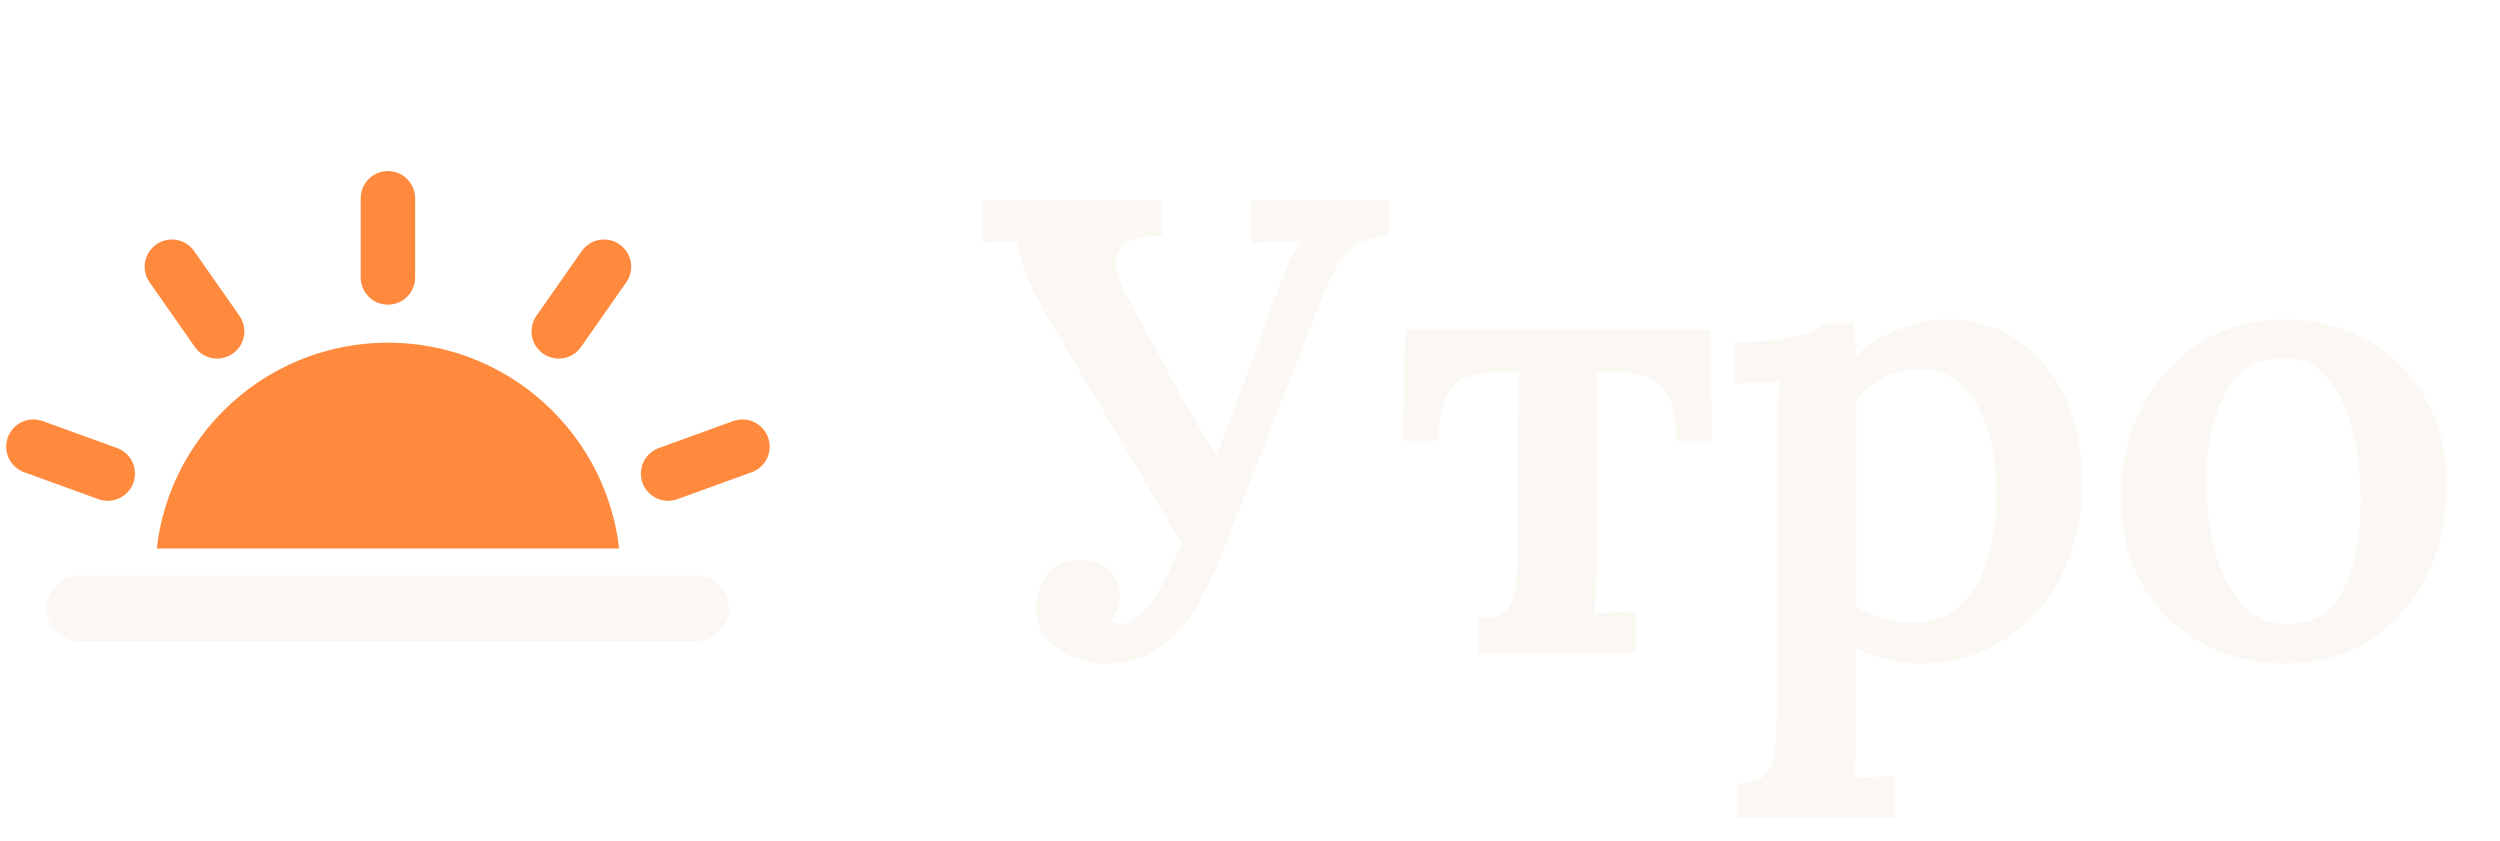
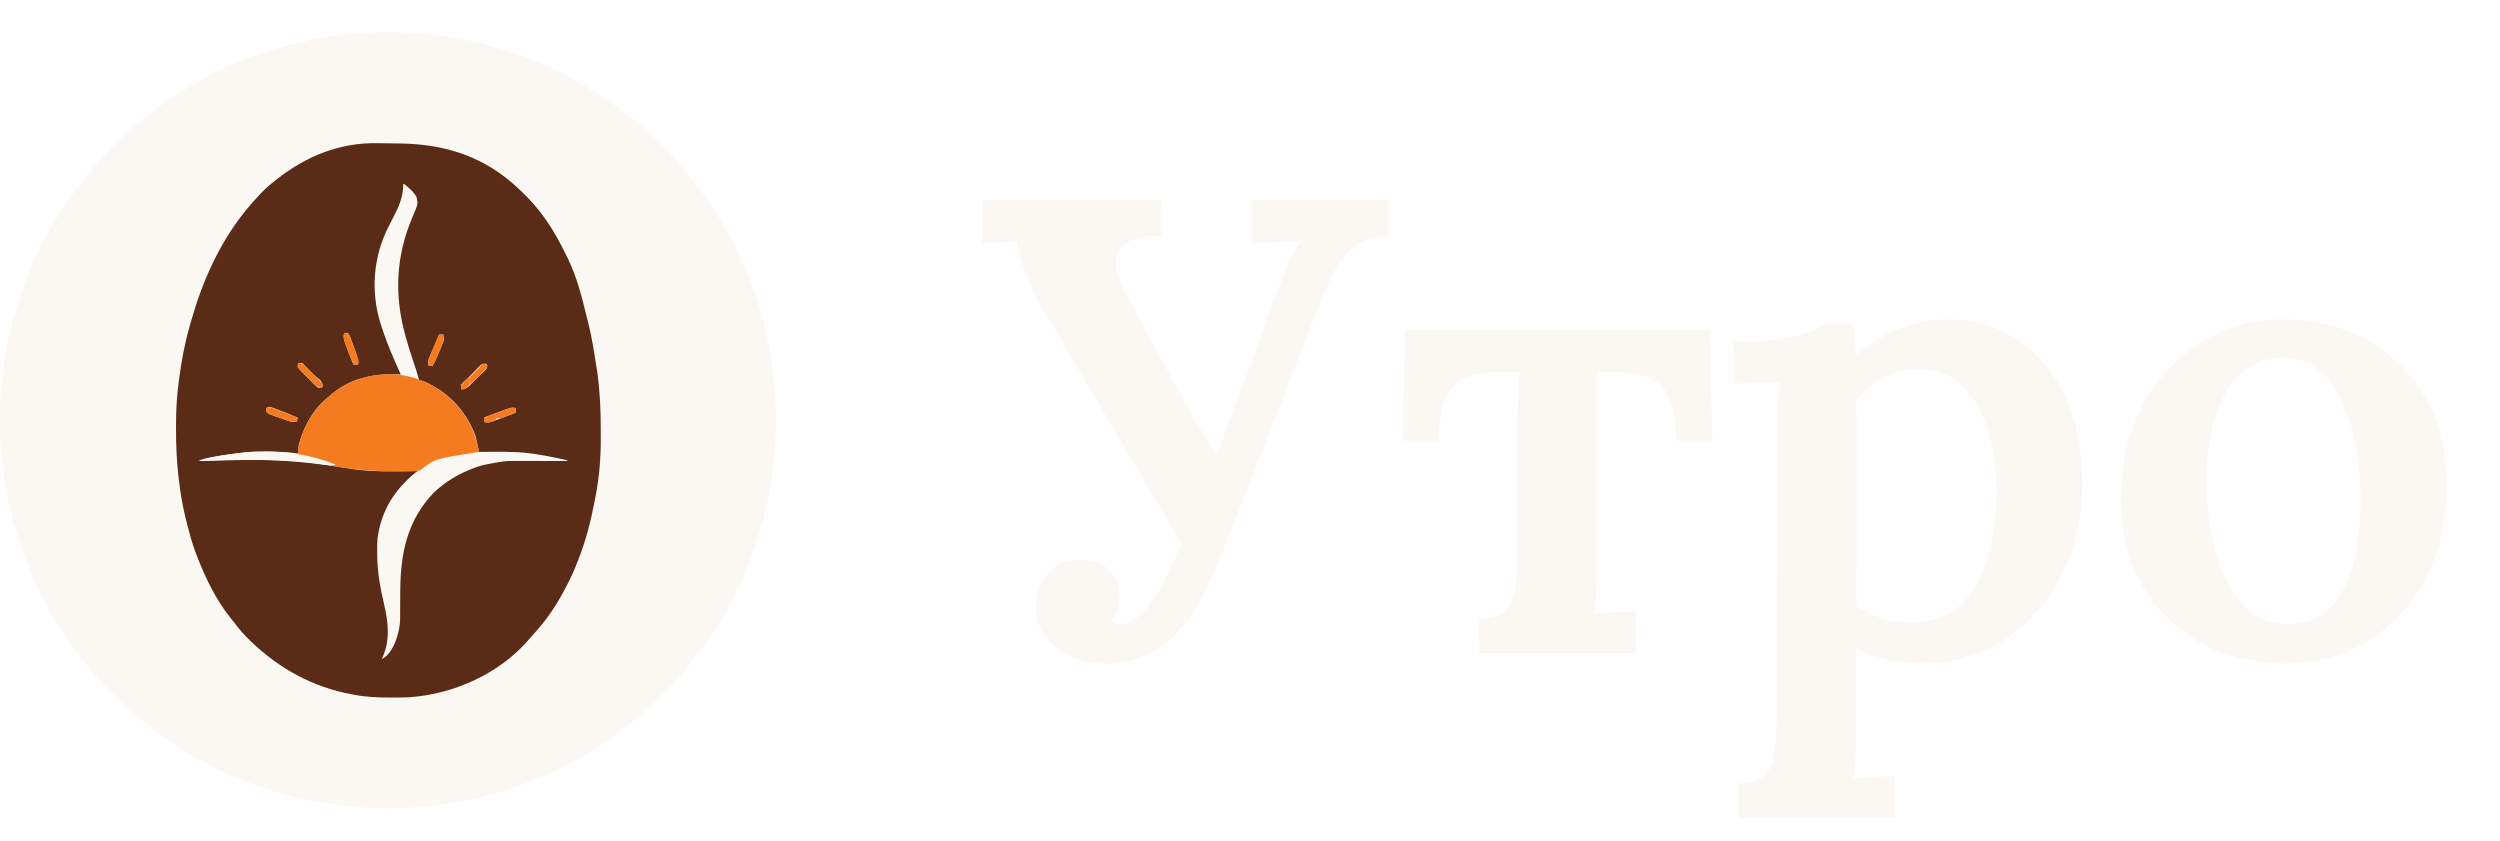
<svg xmlns="http://www.w3.org/2000/svg" viewBox="0 0 464 156" width="464" height="156">
-   <clipPath id="sky06">
-     <rect x="0" y="6" width="144.0" height="95.8" />
-   </clipPath>
-   <circle cx="72.0" cy="106.8" r="43.2" fill="#FF8A3D" clip-path="url(#sky06)" />
-   <line x1="72.0" y1="51.5" x2="72.0" y2="36.8" stroke="#FF8A3D" stroke-width="10.1" stroke-linecap="round" />
-   <line x1="103.7" y1="61.5" x2="112.1" y2="49.5" stroke="#FF8A3D" stroke-width="10.1" stroke-linecap="round" />
-   <line x1="40.3" y1="61.5" x2="31.9" y2="49.5" stroke="#FF8A3D" stroke-width="10.1" stroke-linecap="round" />
-   <line x1="124.0" y1="87.9" x2="137.8" y2="82.9" stroke="#FF8A3D" stroke-width="10.1" stroke-linecap="round" />
-   <line x1="20.0" y1="87.9" x2="6.2" y2="82.9" stroke="#FF8A3D" stroke-width="10.1" stroke-linecap="round" />
-   <rect x="8.6" y="106.8" width="126.7" height="12.2" rx="6.1" fill="#FBF7F2" />
+   <circle cx="72.0" cy="78.0" r="72.0" fill="#FBF7F2" />
+   <svg x="30.7" y="24.7" width="82.6" height="106.6" viewBox="0 0 535 690">
+     <path d="M0 0 C1.64 0.02 3.27 0.04 4.91 0.05 C8.32 0.09 11.73 0.14 15.14 0.19 C18.59 0.25 22.04 0.29 25.5 0.32 C76.63 0.77 121.84 13.25 161.58 47.08 C162.31 47.71 163.05 48.33 163.81 48.98 C166.45 51.29 169.03 53.67 171.58 56.08 C172.2 56.67 172.82 57.26 173.47 57.87 C183.95 67.86 193.22 78.25 201.58 90.08 C202.03 90.72 202.49 91.37 202.96 92.03 C212.55 105.71 220.46 120.32 227.74 135.35 C228.45 136.82 229.18 138.29 229.91 139.76 C240.37 161.64 246.46 185.58 252.09 209.08 C252.61 211.21 253.16 213.33 253.72 215.46 C257.99 232.13 260.62 249.11 263.27 266.1 C263.54 267.87 263.82 269.64 264.1 271.4 C264.25 272.36 264.4 273.32 264.55 274.3 C264.68 275.09 264.8 275.87 264.92 276.68 C268.04 299.09 268.93 321.63 268.89 344.24 C268.89 348.02 268.91 351.79 268.94 355.57 C269 378.94 267.06 402.12 262.58 425.08 C262.35 426.29 262.11 427.51 261.88 428.76 C257.06 453.8 251.07 477.96 241.54 501.69 C240.63 503.95 239.75 506.22 238.87 508.5 C234.57 519.46 229.24 529.77 223.58 540.08 C223.23 540.72 222.88 541.36 222.53 542.02 C212.82 559.92 200.74 576.71 186.87 591.61 C184.93 593.7 183.09 595.83 181.27 598.02 C146.06 638.33 91.31 662.5 38.58 666.08 C31.48 666.41 24.37 666.42 17.27 666.39 C16.33 666.39 15.39 666.39 14.42 666.39 C0.27 666.34 -13.5 665.79 -27.42 663.08 C-27.88 663 -27.88 663 -30.19 662.58 C-76.58 654.04 -116.37 632.36 -150.42 600.08 C-150.92 599.61 -151.43 599.14 -151.94 598.65 C-159.42 591.55 -165.91 584.01 -172.11 575.79 C-173.35 574.17 -174.63 572.59 -175.91 571.01 C-192.95 549.78 -205.51 524.31 -215.42 499.08 C-215.56 498.74 -215.56 498.74 -216.26 497 C-220.1 487.41 -223.12 477.69 -225.73 467.69 C-226.26 465.69 -226.81 463.69 -227.35 461.69 C-229.69 453.12 -231.72 444.55 -233.42 435.83 C-233.48 435.51 -233.48 435.51 -233.8 433.87 C-235.92 422.89 -237.47 411.88 -238.73 400.77 C-238.77 400.42 -238.77 400.42 -238.98 398.63 C-241.1 379.88 -241.66 361.19 -241.67 342.33 C-241.67 341.26 -241.67 340.18 -241.67 339.07 C-241.66 321.54 -240.82 304.47 -238.42 287.08 C-238.28 285.96 -238.13 284.84 -237.98 283.68 C-235.19 261.99 -231.16 240.29 -225.06 219.28 C-224.57 217.6 -224.09 215.91 -223.62 214.23 C-210.42 167.44 -190.61 122.47 -160.42 84.08 C-159.64 83.09 -158.86 82.09 -158.05 81.07 C-152.48 74.12 -146.53 67.56 -140.42 61.08 C-139.73 60.35 -139.04 59.62 -138.33 58.86 C-133.09 53.46 -127.35 48.71 -121.42 44.08 C-120.83 43.62 -120.23 43.15 -119.62 42.67 C-84.49 15.34 -44.85 -0.69 0 0 Z M31.58 49.08 C31.53 50.17 31.48 51.26 31.42 52.39 C30.6 64.73 27.16 74.14 21.58 85.08 C21.03 86.15 20.49 87.21 19.93 88.31 C19.64 88.89 19.64 88.89 18.15 91.81 C16.91 94.23 15.68 96.66 14.45 99.08 C14.15 99.69 13.84 100.29 13.52 100.92 C-4.76 137.08 -7.8 178.52 4.34 217.37 C4.75 218.6 5.16 219.82 5.58 221.08 C5.84 221.89 6.1 222.7 6.37 223.53 C12.51 242.29 20.4 260.14 28.58 278.08 C27.89 278.06 27.2 278.04 26.49 278.02 C11.61 277.63 -2.05 278.08 -16.42 282.08 C-17.47 282.35 -18.51 282.61 -19.59 282.89 C-33.94 287.04 -47.43 295.08 -58.42 305.08 C-59.67 306.1 -60.92 307.13 -62.17 308.14 C-76.43 320.62 -86.9 339.01 -92.36 356.96 C-92.57 357.65 -92.78 358.34 -93 359.05 C-93.1 359.38 -93.1 359.38 -93.57 361.07 C-93.74 361.66 -93.9 362.24 -94.07 362.84 C-94.6 366.26 -94.47 369.62 -94.42 373.08 C-94.96 373.01 -94.96 373.01 -97.67 372.66 C-109.17 371.22 -120.52 370.68 -132.11 370.71 C-132.99 370.71 -133.87 370.71 -134.78 370.71 C-151.61 370.73 -167.82 372.27 -184.42 375.08 C-184.86 375.15 -184.86 375.15 -187.07 375.52 C-195.93 377 -204.69 378.97 -213.42 381.08 C-213.42 381.41 -213.42 381.74 -213.42 382.08 C-212.75 382.05 -212.07 382.02 -211.37 382 C-191.74 381.18 -172.13 380.8 -152.48 380.77 C-151.75 380.77 -151.01 380.77 -150.25 380.77 C-113.71 380.73 -78.24 383.91 -42.17 389.69 C-39.26 390.15 -36.34 390.62 -33.42 391.08 C-32.26 391.27 -31.09 391.45 -29.89 391.64 C-3.98 395.58 22.45 394.37 48.58 394.08 C47.86 394.67 47.13 395.25 46.39 395.85 C20.9 416.53 4.86 442.15 0.58 475.08 C0.09 480.68 0.09 486.28 0.14 491.89 C0.14 492.65 0.15 493.4 0.15 494.17 C0.26 514.65 3.71 534.2 8.41 554.08 C13.59 576.05 16.2 599.21 5.58 620.08 C13.22 616.95 18.11 608.06 21.48 600.86 C25.25 591.3 27.69 581.54 27.72 571.25 C27.72 570.59 27.73 569.94 27.73 569.26 C27.74 567.84 27.74 566.42 27.75 565 C27.75 562.73 27.77 560.46 27.79 558.19 C27.84 551.73 27.89 545.28 27.9 538.82 C28.03 494.34 35.88 453.82 67.77 420.58 C82.24 406.53 98.74 397.07 117.58 390.08 C118.28 389.82 118.98 389.56 119.7 389.29 C125.6 387.2 131.54 386.01 137.7 384.96 C138.65 384.79 139.6 384.62 140.58 384.45 C143.25 383.98 145.91 383.51 148.58 383.08 C149.63 382.91 150.69 382.74 151.78 382.56 C155.59 382.08 159.23 381.96 163.07 381.97 C163.43 381.97 163.43 381.97 165.23 381.97 C167.57 381.97 169.9 381.98 172.23 381.98 C173.86 381.99 175.48 381.99 177.11 381.99 C181.37 381.99 185.64 382 189.9 382.01 C194.26 382.02 198.61 382.03 202.97 382.03 C211.51 382.04 220.04 382.06 228.58 382.08 C228.58 381.75 228.58 381.42 228.58 381.08 C216.07 378.32 203.55 375.79 190.89 373.83 C189.85 373.67 188.82 373.51 187.75 373.34 C172.9 371.11 158.24 370.95 143.27 371.02 C141.25 371.02 139.24 371.03 137.23 371.03 C132.35 371.04 127.46 371.06 122.58 371.08 C122.33 369.89 122.09 368.7 121.84 367.48 C118.41 351.19 118.41 351.19 114.77 343.64 C114.42 342.9 114.07 342.16 113.72 341.39 C101.71 316.15 81.23 296.91 55.58 286.08 C53.92 285.72 52.25 285.38 50.58 285.08 C50.41 284.43 50.24 283.79 50.07 283.12 C48.13 275.78 45.79 268.63 43.33 261.46 C40.22 252.27 37.31 243.05 34.7 233.71 C34.43 232.73 34.16 231.75 33.87 230.74 C20.55 182.16 22.71 135.96 42.27 89.63 C49.3 72.97 49.3 72.97 47.58 65.08 C44.3 58.54 38.23 53.55 32.58 49.08 C32.25 49.08 31.92 49.08 31.58 49.08 Z M-39.42 228.08 C-41.09 233.09 -39.56 236.71 -37.86 241.46 C-37.59 242.24 -37.32 243.03 -37.04 243.83 C-34.41 251.35 -31.48 258.73 -28.42 266.08 C-26.76 266.12 -25.09 266.12 -23.42 266.08 C-23.09 265.75 -22.76 265.42 -22.42 265.08 C-22.88 260.22 -24 255.93 -25.64 251.34 C-25.86 250.73 -25.86 250.73 -26.97 247.61 C-27.2 246.98 -27.42 246.35 -27.66 245.7 C-28.36 243.76 -29.05 241.82 -29.74 239.87 C-33.16 230.34 -33.16 230.34 -35.42 228.08 C-36.74 228.08 -38.06 228.08 -39.42 228.08 Z M74.58 230.08 C74.05 231.33 73.53 232.57 73 233.82 C72.67 234.61 72.33 235.41 71.99 236.23 C71.25 237.97 70.52 239.71 69.79 241.46 C68.2 245.25 66.61 249.04 64.93 252.8 C64.49 253.82 64.04 254.84 63.58 255.89 C63.19 256.77 62.79 257.64 62.39 258.54 C61.45 261.49 61.43 264 61.58 267.08 C63.23 267.41 64.88 267.74 66.58 268.08 C70.64 260.66 73.94 253.02 77.02 245.14 C77.2 244.69 77.2 244.69 78.12 242.38 C78.46 241.51 78.79 240.64 79.14 239.74 C79.44 238.96 79.74 238.19 80.05 237.39 C80.68 234.65 80.3 232.77 79.58 230.08 C77.93 230.08 76.28 230.08 74.58 230.08 Z M-94.42 264.08 C-95.25 266.21 -95.25 266.21 -95.42 269.08 C-93.76 271.36 -92.22 273.13 -90.23 275.07 C-89.95 275.35 -89.95 275.35 -88.58 276.74 C-87.42 277.9 -86.26 279.05 -85.09 280.2 C-83.3 281.95 -81.55 283.74 -79.8 285.53 C-78.67 286.65 -77.54 287.77 -76.41 288.89 C-75.89 289.42 -75.37 289.96 -74.83 290.51 C-73.3 291.98 -73.3 291.98 -70.42 294.08 C-67.55 293.91 -67.55 293.91 -65.42 293.08 C-65.72 289.68 -65.94 287.64 -68.21 285.02 C-69.01 284.38 -69.8 283.74 -70.61 283.08 C-73.92 280.3 -77.05 277.5 -80.06 274.39 C-80.68 273.75 -81.3 273.11 -81.93 272.46 C-83.16 271.18 -84.38 269.89 -85.6 268.6 C-86.17 268.02 -86.73 267.43 -87.32 266.83 C-87.82 266.3 -88.32 265.77 -88.84 265.22 C-90.42 264.08 -90.42 264.08 -94.42 264.08 Z M124.46 266.76 C123.72 267.53 122.97 268.3 122.21 269.1 C121.8 269.52 121.8 269.52 119.72 271.64 C119.29 272.08 119.29 272.08 117.14 274.33 C115.46 276.07 113.77 277.8 112.08 279.54 C111.34 280.31 110.59 281.09 109.83 281.88 C107.58 284.08 107.58 284.08 104.8 286.24 C104.43 286.54 104.43 286.54 102.58 288.08 C102.58 288.74 102.58 289.4 102.58 290.08 C101.92 290.08 101.26 290.08 100.58 290.08 C100.91 292.06 101.24 294.04 101.58 296.08 C105.57 295.56 107.64 294.56 110.58 291.83 C111.22 291.25 111.86 290.67 112.52 290.07 C114.9 287.77 117.24 285.43 119.58 283.08 C120.6 282.09 121.63 281.1 122.66 280.11 C123.71 279.08 124.77 278.05 125.83 277.02 C126.37 276.5 126.91 275.99 127.47 275.46 C132.16 270.85 132.16 270.85 132.58 267.08 C131.92 266.42 131.26 265.76 130.58 265.08 C126.58 265.08 126.58 265.08 124.46 266.76 Z M-131.42 317.08 C-133.42 319.08 -133.42 319.08 -133.45 321.53 C-132.42 324.08 -132.42 324.08 -129.65 325.66 C-128.44 326.09 -127.22 326.53 -125.97 326.98 C-125.65 327.1 -125.65 327.1 -124 327.69 C-122.62 328.19 -121.24 328.68 -119.86 329.16 C-117.75 329.89 -115.66 330.65 -113.56 331.42 C-102.41 335.41 -102.41 335.41 -96.42 335.08 C-96.09 333.43 -95.76 331.78 -95.42 330.08 C-102.43 326.85 -109.57 324.04 -116.8 321.33 C-117.88 320.92 -118.95 320.51 -120.07 320.09 C-120.58 319.89 -120.58 319.89 -123.2 318.91 C-124.13 318.56 -125.06 318.21 -126.02 317.84 C-128.42 317.08 -128.42 317.08 -131.42 317.08 Z M153.6 320.45 C152.94 320.69 152.29 320.94 151.62 321.19 C149.54 321.96 147.46 322.74 145.39 323.52 C143.99 324.04 142.58 324.56 141.17 325.08 C131.04 328.85 131.04 328.85 128.58 330.08 C128.58 331.73 128.58 333.38 128.58 335.08 C133.36 336.65 136.89 335.25 141.39 333.52 C142.13 333.25 142.86 332.98 143.62 332.7 C145.94 331.84 148.26 330.96 150.58 330.08 C152.14 329.5 153.69 328.92 155.25 328.34 C159.03 326.94 162.81 325.51 166.58 324.08 C166.62 322.42 166.62 320.75 166.58 319.08 C165.58 318.08 165.58 318.08 163.45 317.87 C159.85 318.14 156.98 319.19 153.6 320.45 Z " fill="#5A2B17" transform="translate(254.4219,11.91797)" />
+     <path d="M0 0 C23.94 18.11 39.02 42.5 44 72 C43.23 72.12 42.45 72.24 41.66 72.36 C-9.17 80.37 -9.17 80.37 -26.04 93.6 C-30.67 95.79 -35.23 95.45 -40.29 95.43 C-40.85 95.44 -40.85 95.44 -43.68 95.45 C-47.33 95.47 -50.98 95.45 -54.62 95.44 C-55.86 95.44 -57.1 95.43 -58.38 95.43 C-78.86 95.38 -98.76 94.08 -119 91 C-121.64 90.62 -124.29 90.24 -126.93 89.87 C-128.96 89.58 -130.98 89.29 -133 89 C-132.34 88.34 -131.68 87.68 -131 87 C-146.51 81.34 -161.64 77.27 -178 75 C-178 74.67 -178 74.34 -178 74 C-176.35 74 -174.7 74 -173 74 C-173.04 72.85 -173.08 71.69 -173.12 70.5 C-173.12 66.07 -172.29 62.22 -171 58 C-170.78 57.27 -170.56 56.54 -170.33 55.78 C-163.92 35.66 -151.34 17.34 -135 4 C-134.2 3.31 -133.39 2.62 -132.56 1.91 C-119.51 -8.66 -103.43 -15.73 -87 -19 C-86.18 -19.17 -85.35 -19.34 -84.51 -19.52 C-54.78 -25.41 -24.36 -17.59 0 0 Z " fill="#F47B20" transform="translate(333,311)" />
+     <path d="M0 0 C0.8 -0.02 1.6 -0.03 2.43 -0.05 C34.71 -0.55 64.43 3.19 94.52 15.31 C94.52 15.64 94.52 15.97 94.52 16.31 C89.35 16.51 84.44 16.39 79.34 15.43 C50.64 10.49 21.5 9.93 -7.55 10 C-7.91 10 -7.91 10 -9.72 10 C-29.33 10.04 -48.9 10.48 -68.48 11.31 C-64.99 8.98 -61.72 8.27 -57.67 7.43 C-56.86 7.26 -56.06 7.1 -55.23 6.92 C-42.43 4.37 -29.42 2.92 -16.48 1.31 C-15.2 1.13 -13.92 0.96 -12.6 0.78 C-8.4 0.25 -4.23 0.08 0 0 Z " fill="#FBF7F2" transform="translate(109.4844,382.6914)" />
+     <path d="M0 0 C1.65 0 3.3 0 5 0 C6.37 4.52 5.53 7.12 3.8 11.44 C3.31 12.66 2.82 13.89 2.32 15.15 C2.07 15.78 1.81 16.41 1.54 17.07 C0.75 18.99 -0.01 20.92 -0.78 22.85 C-2.9 28.14 -4.94 33.18 -8 38 C-9.65 37.67 -11.3 37.34 -13 37 C-13.31 32.05 -12.34 28.69 -10.41 24.14 C-10.15 23.51 -9.88 22.88 -9.61 22.23 C-8.77 20.23 -7.92 18.24 -7.06 16.25 C-6.49 14.9 -5.92 13.54 -5.35 12.19 C-1.37 2.74 -1.37 2.74 0 0 Z " fill="#F47B20" transform="translate(329,242)" />
+     <path d="M0 0 C2.35 0.2 2.35 0.2 5 1 C6.34 3.05 6.34 3.05 7.38 5.88 C7.78 6.95 8.18 8.02 8.6 9.12 C8.82 9.73 9.03 10.34 9.26 10.96 C10.1 13.27 10.98 15.56 11.87 17.85 C12.52 19.54 13.17 21.24 13.81 22.94 C14.13 23.75 14.44 24.57 14.77 25.41 C17.54 32.88 17.54 32.88 17 37 C16 38 16 38 13.44 38.06 C12.63 38.04 11.83 38.02 11 38 C7.36 29.52 3.84 21.03 1 12.25 C0.78 11.6 0.56 10.94 0.34 10.27 C-0.84 6.48 -1.16 3.81 0 0 Z " fill="#F47B20" transform="translate(215,240)" />
+     <path d="M0 0 C3.7 0.41 7.03 1.65 10.49 2.96 C11.53 3.35 12.56 3.74 13.63 4.14 C14.7 4.55 15.77 4.96 16.88 5.38 C17.94 5.77 19 6.17 20.1 6.59 C25.45 8.61 30.76 10.69 36 13 C35.67 14.65 35.34 16.3 35 18 C28.06 18.38 22.19 15.92 15.78 13.57 C13.68 12.81 11.57 12.08 9.46 11.35 C8.12 10.87 6.79 10.38 5.45 9.89 C4.24 9.46 3.02 9.03 1.77 8.58 C-1 7 -1 7 -2.03 4.44 C-2 2 -2 2 0 0 Z " fill="#F47B20" transform="translate(123,329)" />
+     <path d="M0 0 C4.59 0.48 6.54 2.07 9.72 5.33 C10.59 6.21 11.46 7.09 12.35 8 C13.25 8.93 14.14 9.86 15.06 10.81 C15.96 11.73 16.86 12.64 17.78 13.59 C19.46 15.3 21.13 17.01 22.79 18.73 C24.25 20.23 25.76 21.7 27.3 23.12 C27.86 23.74 28.42 24.36 29 25 C28.75 27.75 28.75 27.75 28 30 C23.1 29.59 20.56 27.17 17.23 23.83 C16.7 23.31 16.17 22.79 15.63 22.25 C14.52 21.16 13.41 20.05 12.31 18.95 C10.63 17.25 8.91 15.59 7.2 13.92 C6.12 12.85 5.05 11.78 3.98 10.7 C3.46 10.21 2.95 9.71 2.42 9.2 C1.01 7.75 1.01 7.75 -1 5 C-0.81 2.14 -0.81 2.14 0 0 Z " fill="#F47B20" transform="translate(160,276)" />
+     <path d="M0 0 C0.82 0.17 0.82 0.17 5 1 C5.33 1.99 5.66 2.98 6 4 C4.85 5.76 4.85 5.76 3.06 7.69 C2.42 8.39 1.77 9.09 1.1 9.81 C0.41 10.53 -0.29 11.26 -1 12 C-1.67 12.7 -2.35 13.4 -3.04 14.12 C-6.85 18 -10.76 21.61 -15 25 C-15.33 23.68 -15.66 22.36 -16 21 C-15.01 21 -14.02 21 -13 21 C-13.99 19.68 -14.98 18.36 -16 17 C-15.18 16.19 -14.36 15.38 -13.52 14.55 C-12.43 13.47 -11.34 12.39 -10.25 11.31 C-9.71 10.78 -9.17 10.25 -8.62 9.71 C-5.51 6.62 -2.66 3.48 0 0 Z " fill="#F47B20" transform="translate(381,277)" />
+     <path d="M0 0 C1 1 1 1 1.06 3.56 C1.04 4.37 1.02 5.17 1 6 C-2.08 7.21 -5.16 8.39 -8.25 9.56 C-9.12 9.9 -10 10.25 -10.89 10.6 C-11.74 10.92 -12.58 11.24 -13.45 11.57 C-13.84 11.72 -13.84 11.72 -15.8 12.47 C-18.26 13.06 -19.64 12.81 -22 12 C-20.02 11.34 -18.04 10.68 -16 10 C-16 9.34 -16 8.68 -16 8 C-16.62 8.29 -17.24 8.58 -17.88 8.88 C-23.53 10.91 -29.12 12.64 -35 11 C-30.82 9.42 -26.64 7.86 -22.46 6.3 C-21.04 5.77 -19.61 5.24 -18.19 4.7 C-16.15 3.93 -14.1 3.17 -12.05 2.41 C-10.82 1.95 -9.59 1.48 -8.32 1.01 C-5.3 0.09 -3.13 -0.31 0 0 Z " fill="#F47B20" transform="translate(420,330)" />
+     <path d="M0 0 C1.32 0.66 2.64 1.32 4 2 C4 2.66 4 3.32 4 4 C3.01 4 2.02 4 1 4 C1.33 5.32 1.66 6.64 2 8 C0.9 9.01 -0.2 10.01 -1.31 11 C-1.62 11.28 -1.62 11.28 -3.18 12.69 C-5 14 -5 14 -8 14 C-8.33 12.02 -8.66 10.04 -9 8 C-8.34 8 -7.68 8 -7 8 C-6.77 7.42 -6.55 6.85 -6.31 6.25 C-4.67 3.43 -2.6 1.92 0 0 Z " fill="#F47B20" transform="translate(364,294)" />
+     <path d="M0 0 C0.33 0.99 0.66 1.98 1 3 C-1.65 4.46 -2.89 5 -6 5 C-6 5.66 -6 6.32 -6 7 C-7.56 7.7 -9.12 8.39 -10.69 9.06 C-11.56 9.45 -12.43 9.83 -13.32 10.22 C-16.32 11.09 -18.03 10.85 -21 10 C-21 8.35 -21 6.7 -21 5 C-19.9 4.81 -18.81 4.61 -17.68 4.41 C-16.22 4.15 -14.77 3.89 -13.31 3.62 C-12.59 3.5 -11.87 3.37 -11.13 3.24 C-7.2 2.53 -3.66 1.66 0 0 Z " fill="#F47B20" transform="translate(404,337)" />
+   </svg>
  <path d="M205.36 123.16Q201.96 123.16 198.98 121.94Q196 120.72 194.16 118.38Q192.32 116.04 192.32 112.8Q192.32 109.36 194.32 106.66Q196.32 103.96 200.44 103.92Q204.08 103.88 205.94 105.92Q207.8 107.96 207.8 110.6Q207.8 111.84 207.44 112.94Q207.08 114.04 206.24 115.12Q206.6 115.4 207.04 115.62Q207.48 115.84 208.04 115.84Q211 115.84 214.32 110.92Q215.32 109.44 216.52 107.02Q217.72 104.6 219.2 101.12Q220.68 97.64 222.48 93.14Q224.28 88.64 226.38 83.06Q228.48 77.48 230.96 70.78Q233.44 64.08 236.24 56.32Q237.52 52.88 238.82 49.68Q240.12 46.48 241.56 44.68L232.24 45.12V37.2H257.8V43.8Q254.48 43.88 252.28 45.06Q250.08 46.24 248.42 48.98Q246.76 51.72 244.88 56.48L226.72 102.92Q223.56 110.96 220.16 115.36Q216.76 119.76 213.08 121.46Q209.4 123.16 205.36 123.16ZM220.44 102.76 193.44 57.12Q191.52 53.68 190.22 50.26Q188.92 46.84 188.76 44.8L182.36 45.12V37.2H215.6V43.8Q211.6 43.64 209.42 44.84Q207.24 46.04 207.06 48.42Q206.88 50.8 208.8 54.32L219.56 74.12Q221.32 77.24 223.48 80.8Q225.64 84.36 226.88 86.84Z M274.48 121.2V114.8Q277.96 114.8 279.44 113.3Q280.92 111.8 281.3 109.06Q281.68 106.32 281.68 102.8V78.32Q281.68 76.4 281.78 73.98Q281.88 71.56 282.08 69.12H277.24Q272.04 69.12 269.54 71.84Q267.04 74.56 267.04 81.8H260.32L260.8 61.2H317.28L317.8 81.8H311.08Q311.04 74.56 308.58 71.84Q306.12 69.12 300.64 69.12H296.4V104.08Q296.4 106 296.3 108.66Q296.2 111.32 295.92 113.84L303.64 113.48V121.2Z M322.6 151.8V145.4Q326.08 145.4 327.56 143.9Q329.04 142.4 329.4 139.66Q329.76 136.92 329.76 133.4L329.84 80.24Q329.84 78.16 329.94 75.72Q330.04 73.28 330.32 70.84Q328.32 70.96 325.86 71.04Q323.4 71.12 321.8 71.24V63.48Q327.32 63.48 330.74 62.92Q334.16 62.36 336.06 61.56Q337.96 60.76 338.8 60H343.92Q344.12 61.2 344.24 62.9Q344.36 64.6 344.48 66Q348.48 62.52 352.9 60.9Q357.32 59.28 361.48 59.28Q368.6 59.28 374.24 62.96Q379.88 66.64 383.16 73.42Q386.44 80.2 386.44 89.44Q386.44 99.24 382.54 106.88Q378.64 114.52 371.88 118.82Q365.12 123.12 356.4 123.12Q352.84 123.12 349.94 122.34Q347.04 121.56 344.48 120.36V134.68Q344.48 136.6 344.42 139.26Q344.36 141.92 344.08 144.44Q346 144.24 348.14 144.18Q350.28 144.12 351.72 144.08V151.8ZM355.04 115.52Q360.64 115.44 364.06 112.14Q367.48 108.84 369.02 103.34Q370.56 97.84 370.56 91.28Q370.56 85.44 369.06 80.18Q367.56 74.92 364.3 71.64Q361.04 68.36 355.72 68.44Q352.36 68.52 349.42 70.1Q346.48 71.68 344.52 74.2Q344.52 76.84 344.54 79.58Q344.56 82.32 344.56 85.46Q344.56 88.6 344.56 92.5Q344.56 96.4 344.54 101.32Q344.52 106.24 344.52 112.52Q346.4 113.84 349.18 114.72Q351.96 115.6 355.04 115.52Z M424.08 123.12Q415.52 123.12 408.6 119.34Q401.68 115.56 397.66 108.66Q393.64 101.76 393.64 92.56Q393.64 82.76 397.72 75.24Q401.8 67.72 408.68 63.5Q415.56 59.28 423.84 59.28Q432.4 59.28 439.24 63.1Q446.08 66.92 450.08 73.8Q454.08 80.68 454.08 90Q454.08 99.8 450.18 107.3Q446.28 114.8 439.52 118.96Q432.76 123.12 424.08 123.12ZM424.72 115.84Q430.04 115.76 432.92 112.4Q435.8 109.04 436.98 103.84Q438.16 98.64 438.16 93.16Q438.16 88.4 437.38 83.62Q436.6 78.84 434.92 74.94Q433.24 71.04 430.46 68.68Q427.68 66.32 423.68 66.4Q418.48 66.48 415.36 69.84Q412.24 73.2 410.86 78.36Q409.48 83.52 409.48 89.24Q409.48 95.8 411.04 101.94Q412.6 108.08 415.96 112Q419.32 115.92 424.72 115.84Z" fill="#FBF7F2" />
</svg>
